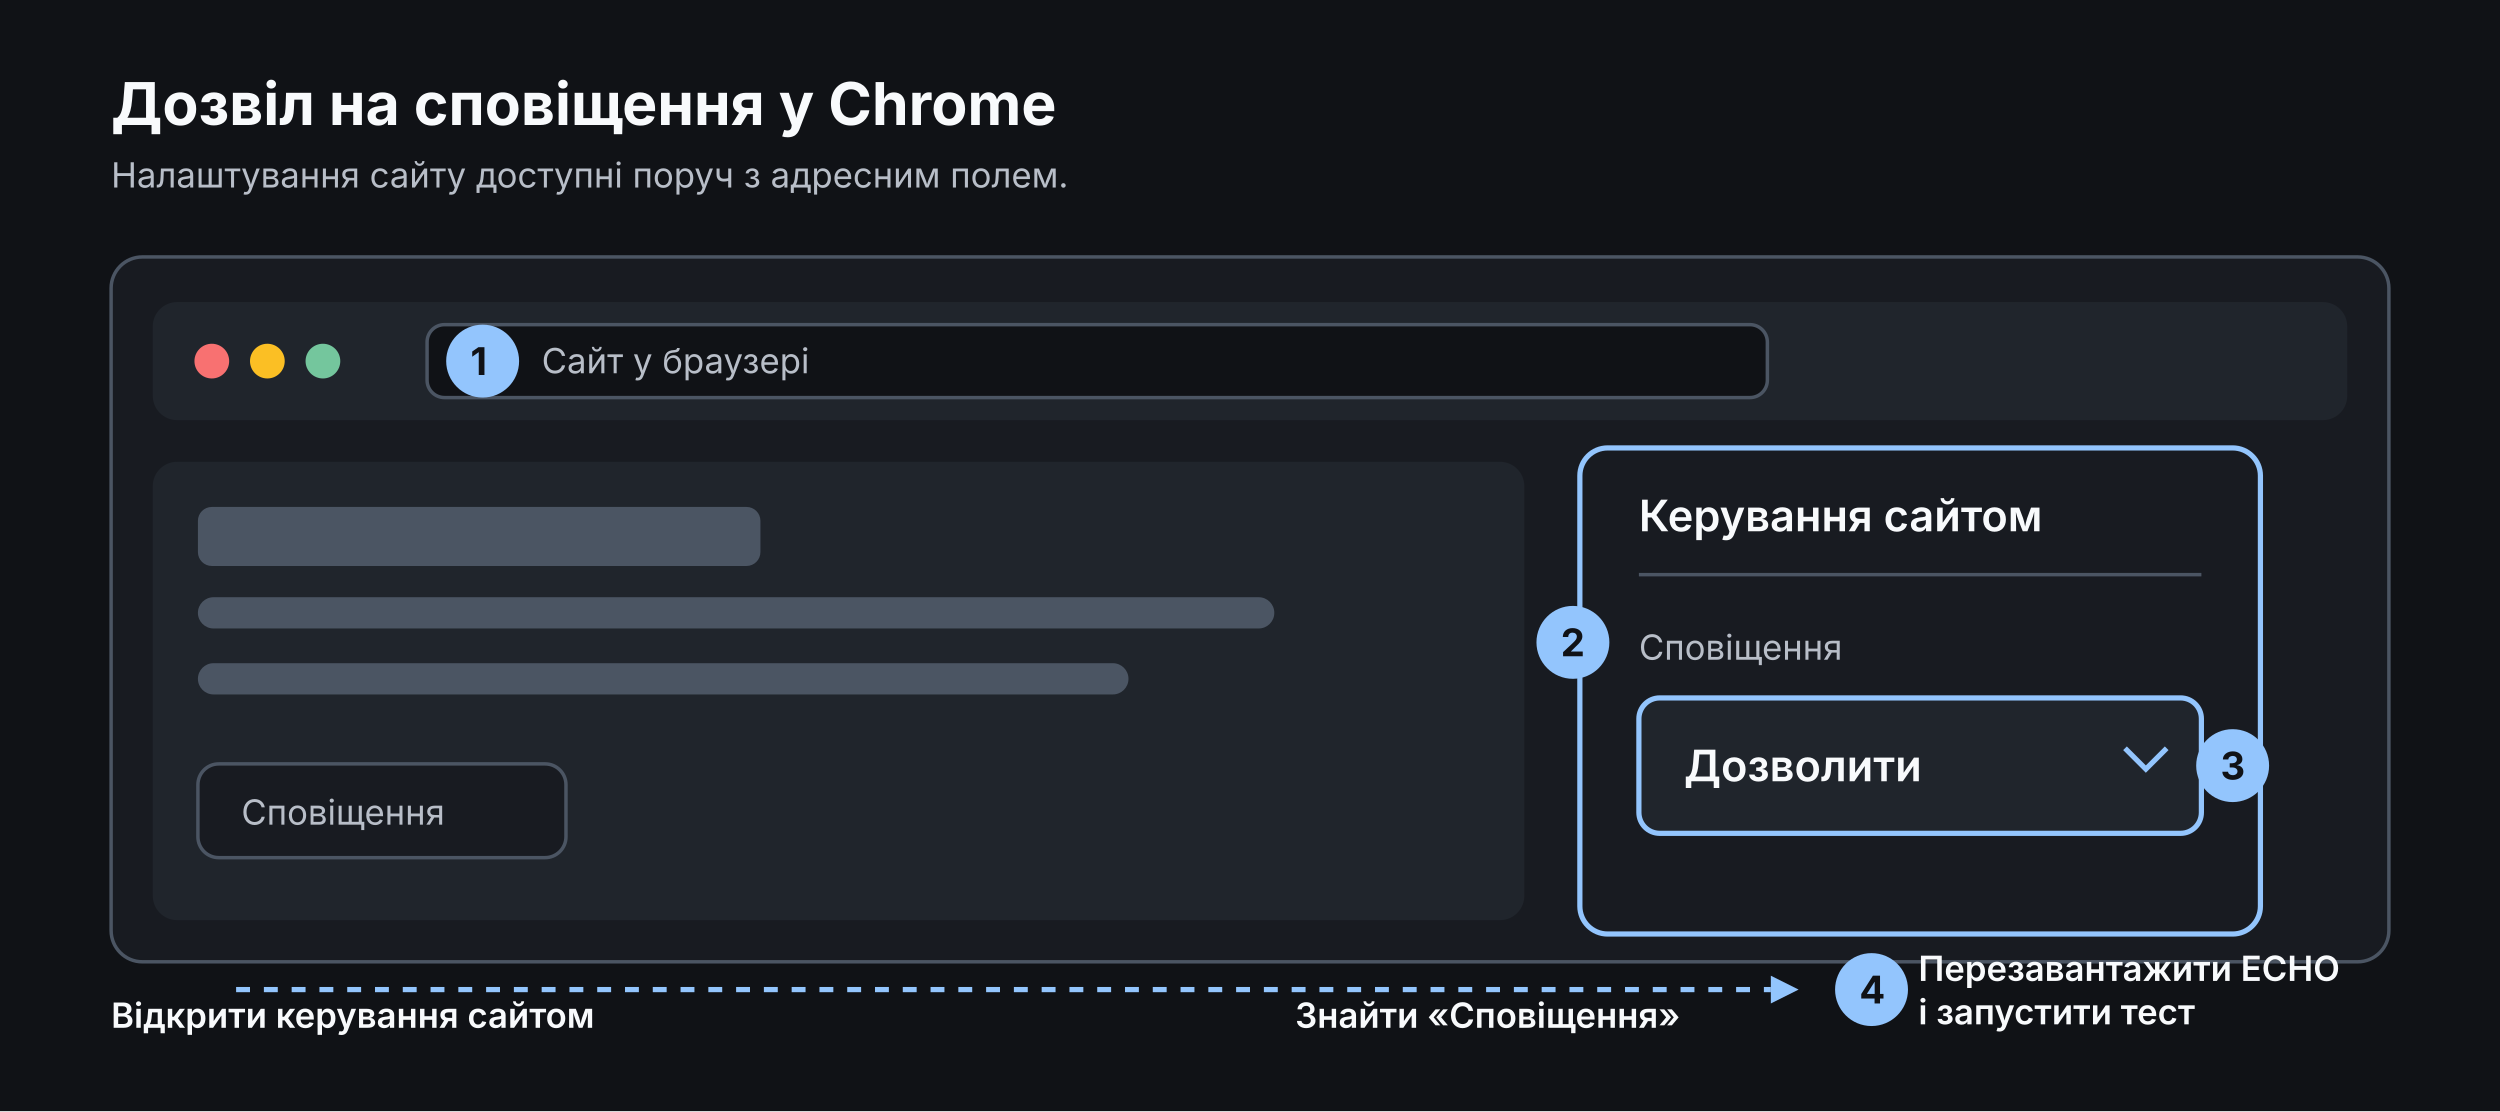
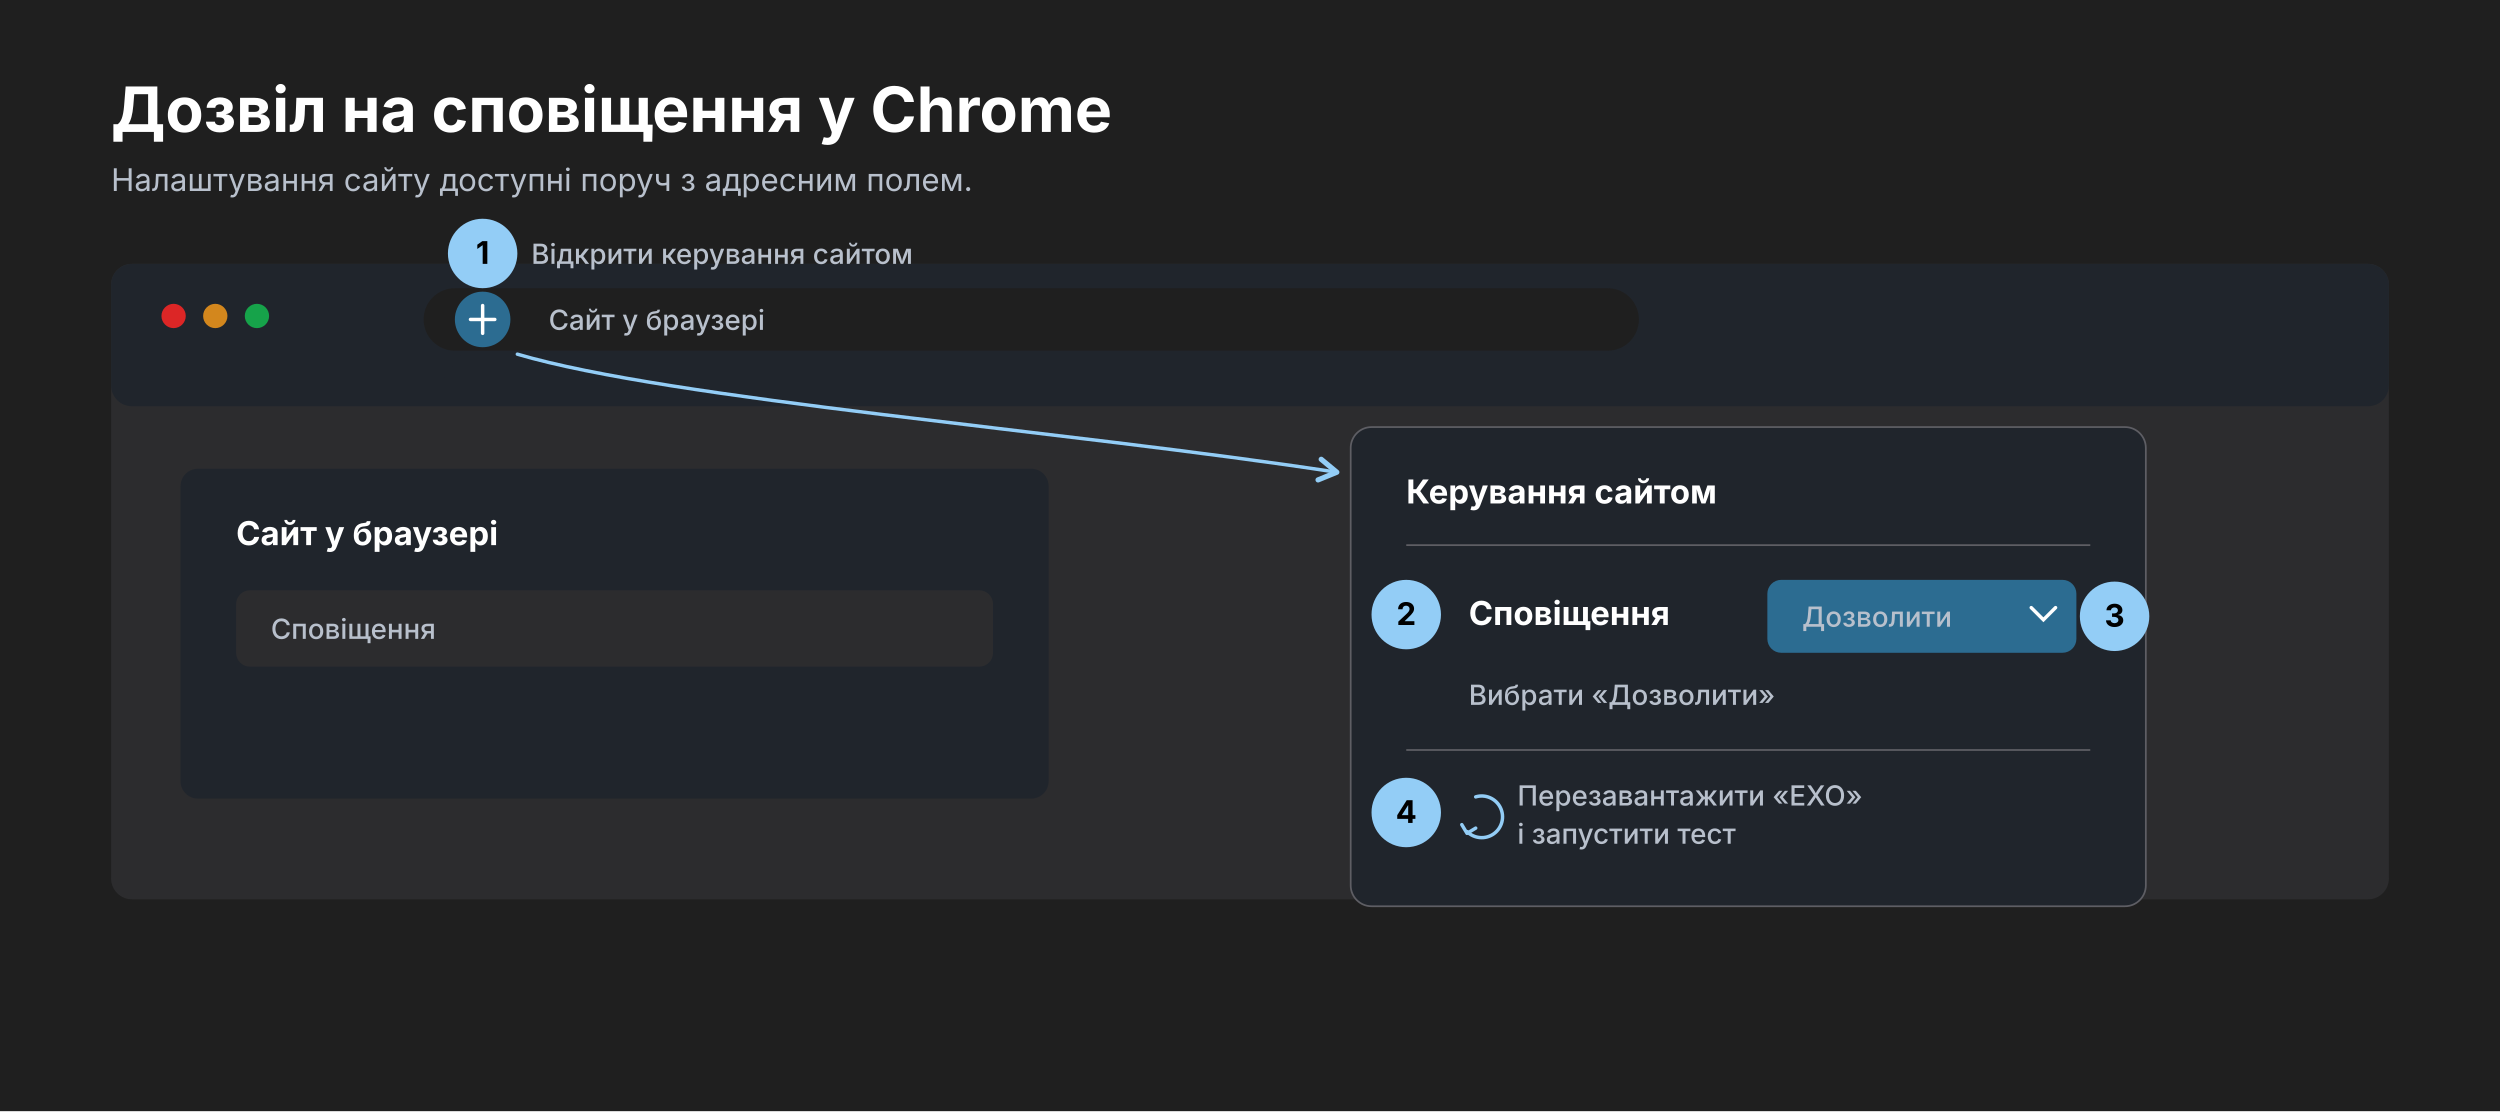
<svg xmlns="http://www.w3.org/2000/svg" width="1440" height="640" viewBox="0 0 1440 640" role="img" aria-labelledby="title-02 desc-02">
-   <style>text{font-family:Inter,system-ui,-apple-system,BlinkMacSystemFont,"Segoe UI",sans-serif}.h{font-size:34px;font-weight:700;fill:#f8fafc}.label{font-size:25px;font-weight:600;fill:#f8fafc}.sub{font-size:20px;fill:#b8bec8}.num{font-size:22px;font-weight:700;fill:#101216}.call{font-size:20px;font-weight:600;fill:#f8fafc}</style>
-   <rect width="1440" height="640" fill="#101216" />
-   <text class="h" x="64" y="72">Дозвіл на сповіщення у Chrome</text>
-   <text class="sub" x="64" y="108">Налаштування сайту доступні поруч з адресним полем.</text>
-   <rect x="64" y="148" width="1312" height="406" rx="18" fill="#181b21" stroke="#4b5563" stroke-width="2" />
-   <rect x="88" y="174" width="1264" height="68" rx="14" fill="#20252c" />
-   <circle cx="122" cy="208" r="10" fill="#f87171" />
-   <circle cx="154" cy="208" r="10" fill="#fbbf24" />
-   <circle cx="186" cy="208" r="10" fill="#74c69d" />
-   <rect x="246" y="187" width="772" height="42" rx="10" fill="#101216" stroke="#4b5563" stroke-width="2" />
-   <rect x="264" y="194" width="28" height="28" rx="8" fill="#93c5fd" />
-   <path d="M273 206h10m-5-5v10" stroke="#101216" stroke-width="2" />
-   <text class="sub" x="312" y="215">Сайт у браузері</text>
-   <rect x="88" y="266" width="790" height="264" rx="14" fill="#20252c" />
-   <rect x="114" y="292" width="324" height="34" rx="8" fill="#4b5563" />
-   <rect x="114" y="344" width="620" height="18" rx="9" fill="#4b5563" />
-   <rect x="114" y="382" width="536" height="18" rx="9" fill="#4b5563" />
-   <rect x="114" y="440" width="212" height="54" rx="12" fill="#181b21" stroke="#4b5563" stroke-width="2" />
-   <text class="sub" x="139" y="475">Сповіщення</text>
-   <rect x="910" y="258" width="392" height="280" rx="16" fill="#181b21" stroke="#93c5fd" stroke-width="3" />
-   <text class="label" x="944" y="306">Керування сайтом</text>
-   <rect x="944" y="330" width="324" height="2" fill="#4b5563" />
-   <text class="sub" x="944" y="380">Сповіщення</text>
-   <rect x="944" y="402" width="324" height="78" rx="12" fill="#20252c" stroke="#93c5fd" stroke-width="3" />
-   <text class="label" x="970" y="450" fill="#93c5fd">Дозволити</text>
-   <path d="M1224 431l12 12 12-12" fill="none" stroke="#93c5fd" stroke-width="3" />
-   <circle cx="278" cy="208" r="21" fill="#93c5fd" />
-   <text class="num" x="271" y="216">1</text>
-   <text class="call" x="64" y="592">Відкрити керування сайтом</text>
-   <circle cx="906" cy="370" r="21" fill="#93c5fd" />
-   <text class="num" x="899" y="378">2</text>
-   <text class="call" x="746" y="592">Знайти «Сповіщення»</text>
-   <circle cx="1286" cy="441" r="21" fill="#93c5fd" />
-   <text class="num" x="1279" y="449">3</text>
-   <path d="M136 570h884" stroke="#93c5fd" stroke-width="3" stroke-dasharray="8 8" />
-   <path d="M1020 562l16 8-16 8" fill="#93c5fd" />
-   <circle cx="1078" cy="570" r="21" fill="#93c5fd" />
-   <text class="num" x="1071" y="578">4</text>
-   <text class="call" x="1105" y="565">Перезавантажити ECHO</text>
-   <text class="call" x="1105" y="590">і запустити тест</text>
+   <style>.bg{fill:#1f1f1f}.surface{fill:#2c2c2e}.h{font:700 36px Inter,ui-sans-serif,system-ui,sans-serif;fill:#fff}.sub{font:400 18px Inter,ui-sans-serif,system-ui,sans-serif;fill:#b8c0cc}.label{font:650 19px Inter,ui-sans-serif,system-ui,sans-serif;fill:#fff}.small{font:500 16px Inter,ui-sans-serif,system-ui,sans-serif;fill:#b8c0cc}.badge{fill:#93cdf6}.num{font:700 18px Inter,ui-sans-serif,system-ui,sans-serif;fill:#000;text-anchor:middle}.line{fill:none;stroke:#93cdf6;stroke-width:2;stroke-linecap:round;stroke-linejoin:round}</style>
+   <defs>
+     <marker id="arrow-02" markerWidth="8" markerHeight="8" refX="6" refY="4" orient="auto">
+       <path d="M1 1l5 3-5 3" fill="none" stroke="#93cdf6" stroke-width="1.5" stroke-linecap="round" stroke-linejoin="round" />
+     </marker>
+   </defs>
+   <rect class="bg" width="1440" height="640" />
+   <g id="header">
+     <text class="h" x="64" y="76">Дозвіл на сповіщення у Chrome</text>
+     <text class="sub" x="64" y="110">Налаштування сайту доступні поруч з адресним полем.</text>
+   </g>
+   <g id="browser">
+     <rect class="surface" x="64" y="152" width="1312" height="366" rx="12" />
+     <rect fill="#20252c" x="64" y="152" width="1312" height="82" rx="12" />
+     <circle cx="100" cy="182" r="7" fill="#dc2626" />
+     <circle cx="124" cy="182" r="7" fill="#d3871d" />
+     <circle cx="148" cy="182" r="7" fill="#16a34a" />
+     <rect fill="#1f1f1f" x="244" y="166" width="700" height="36" rx="18" />
+     <circle cx="278" cy="184" r="16" fill="#2c6c91" />
+     <path d="M278 176v16m-7-8h14" stroke="#fff" stroke-width="2" stroke-linecap="round" />
+     <circle class="badge" cx="278" cy="146" r="20" />
+     <text class="num" x="278" y="152">1</text>
+     <text class="small" x="306" y="152">Відкрити керування сайтом</text>
+     <text class="small" x="316" y="190">Сайт у браузері</text>
+     <rect fill="#20252c" x="104" y="270" width="500" height="190" rx="10" />
+     <text class="label" x="136" y="314">Сайт у браузері</text>
+     <rect fill="#2c2c2e" x="136" y="340" width="436" height="44" rx="8" />
+     <text class="small" x="156" y="368">Сповіщення</text>
+   </g>
+   <g id="popover">
+     <path d="M267 202l16 22h-32z" fill="#20252c" />
+     <rect x="778" y="246" width="458" height="276" rx="12" fill="#20252c" stroke="#5e5e64" />
+     <text class="label" x="810" y="290">Керування сайтом</text>
+     <line x1="810" y1="314" x2="1204" y2="314" stroke="#5e5e64" />
+     <circle class="badge" cx="810" cy="354" r="20" />
+     <text class="num" x="810" y="360">2</text>
+     <text class="label" x="846" y="360">Сповіщення</text>
+     <rect x="1018" y="334" width="178" height="42" rx="8" fill="#2c6c91" />
+     <text class="small" x="1038" y="361" fill="#fff">Дозволити</text>
+     <path d="M1170 350l7 7 7-7" fill="none" stroke="#fff" stroke-width="2" stroke-linecap="round" />
+     <circle class="badge" cx="1218" cy="355" r="20" />
+     <text class="num" x="1218" y="361">3</text>
+     <text class="small" x="846" y="406">Вибрати «Дозволити»</text>
+     <line x1="810" y1="432" x2="1204" y2="432" stroke="#5e5e64" />
+     <circle class="badge" cx="810" cy="468" r="20" />
+     <text class="num" x="810" y="474">4</text>
+     <path d="M850 459a12 12 0 1 1-5 20" fill="none" stroke="#93cdf6" stroke-width="2" stroke-linecap="round" />
+     <path d="M842 475l3 5 5-3" fill="none" stroke="#93cdf6" stroke-width="2" stroke-linecap="round" stroke-linejoin="round" />
+     <text class="small" x="874" y="464">Перезавантажити «ЕХО»</text>
+     <text class="small" x="874" y="486">і запустити тест</text>
+   </g>
+   <path class="line" d="M298 204c88 26 315 44 472 68" marker-end="url(#arrow-02)" />
</svg>
